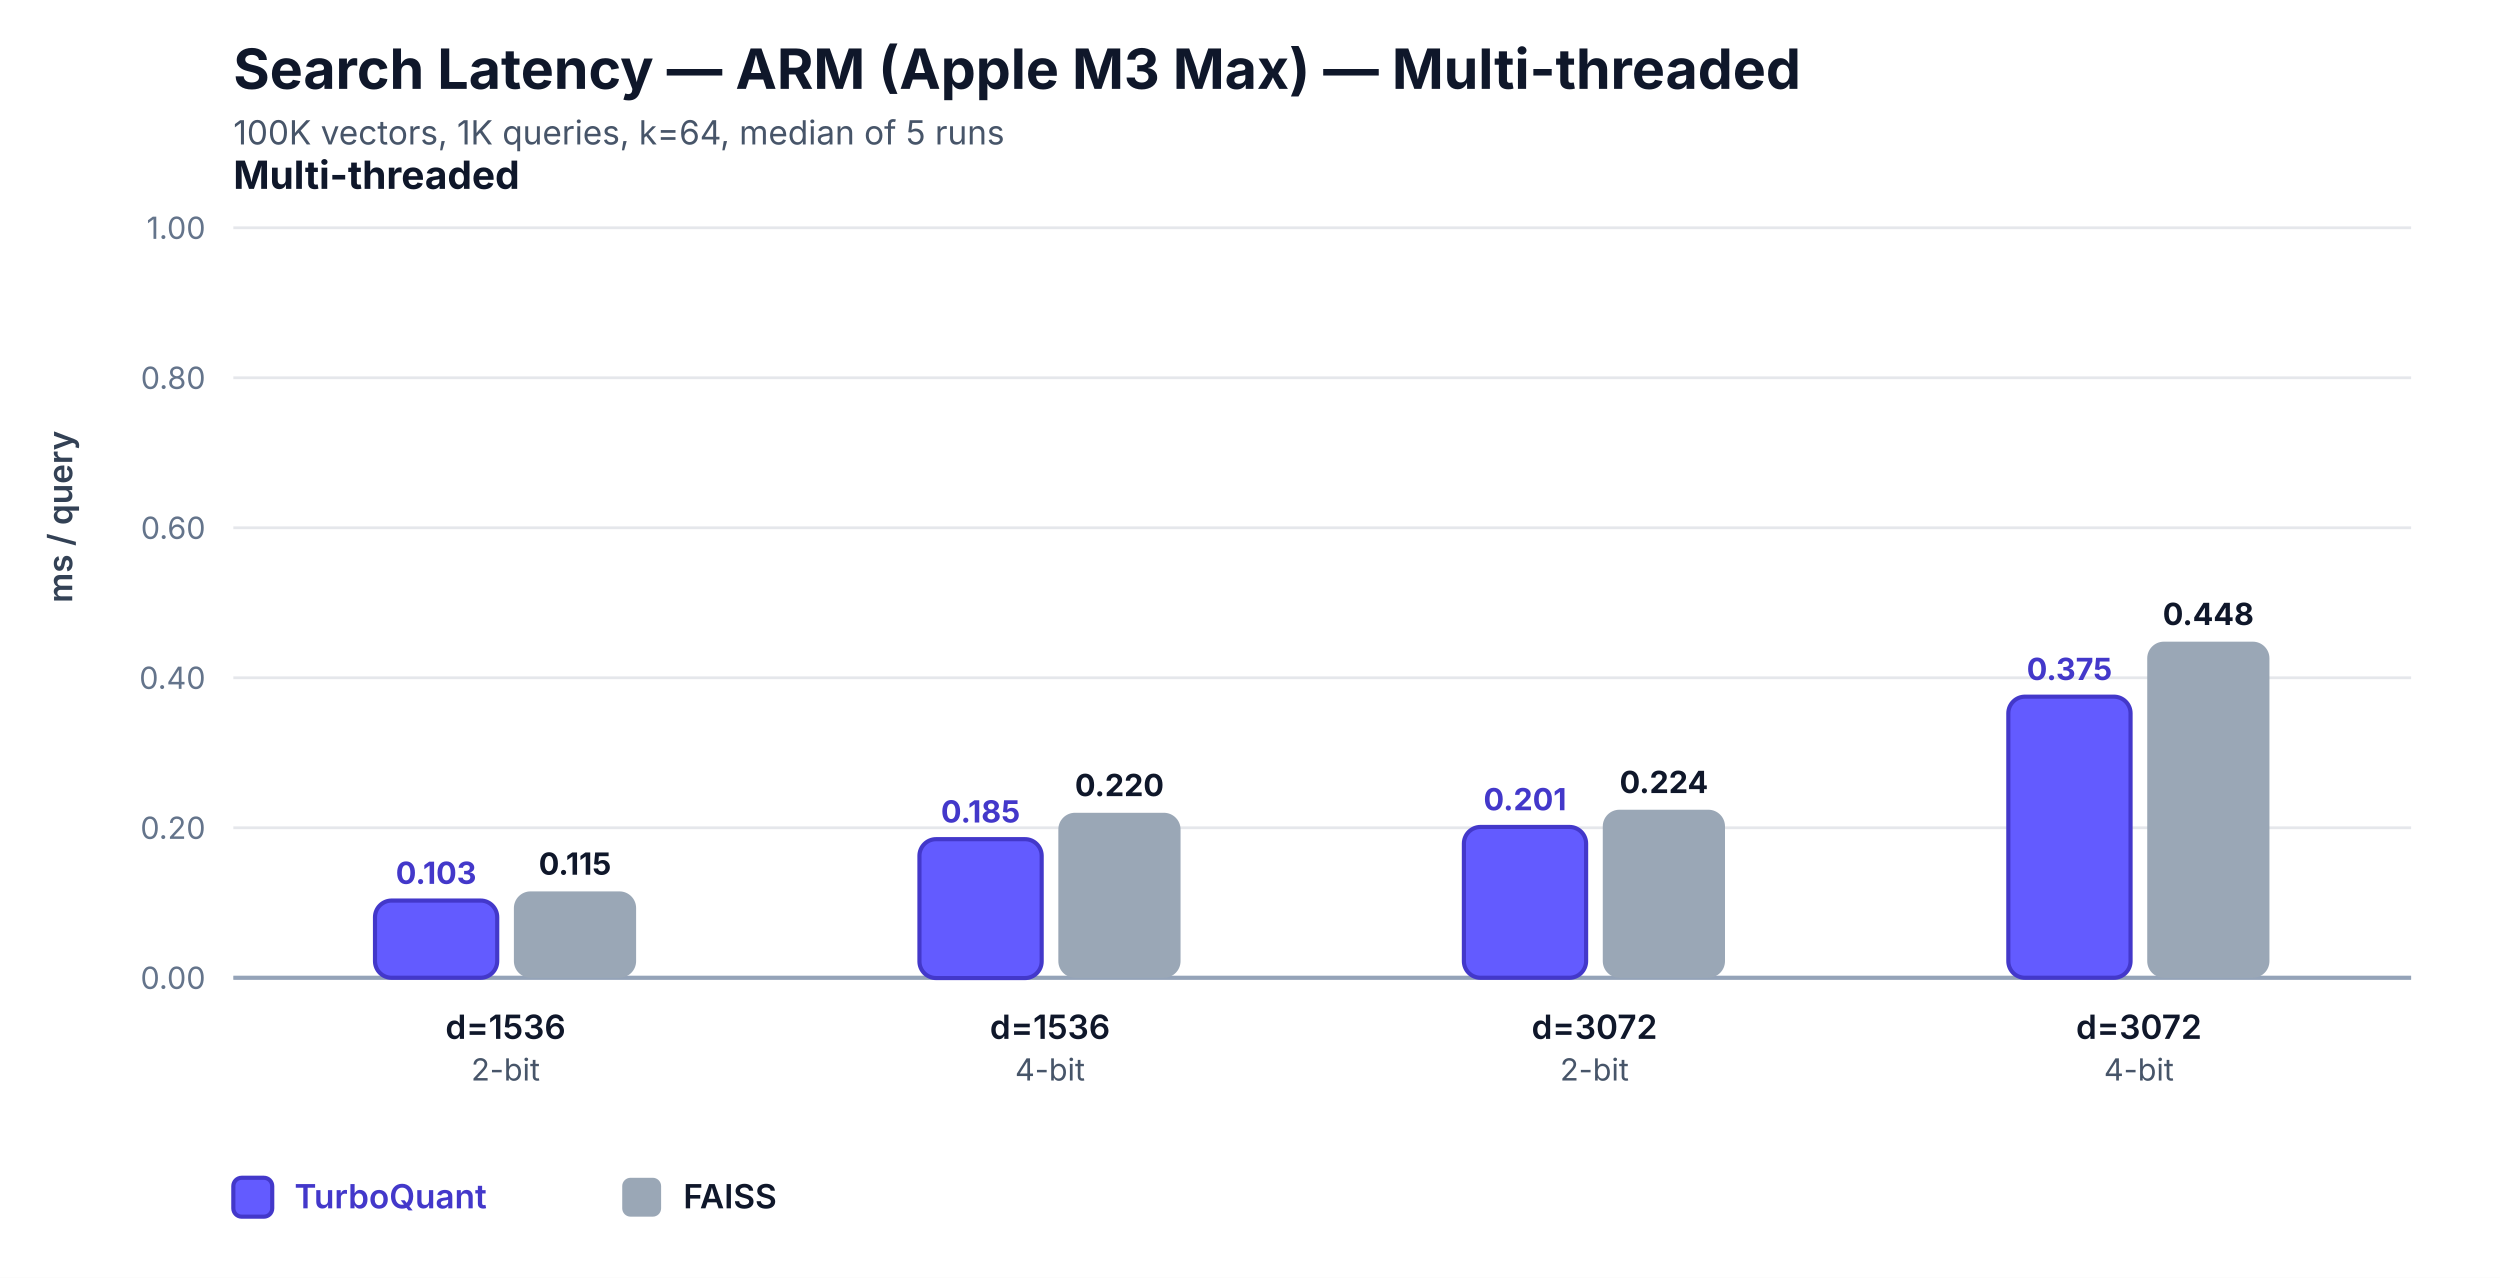
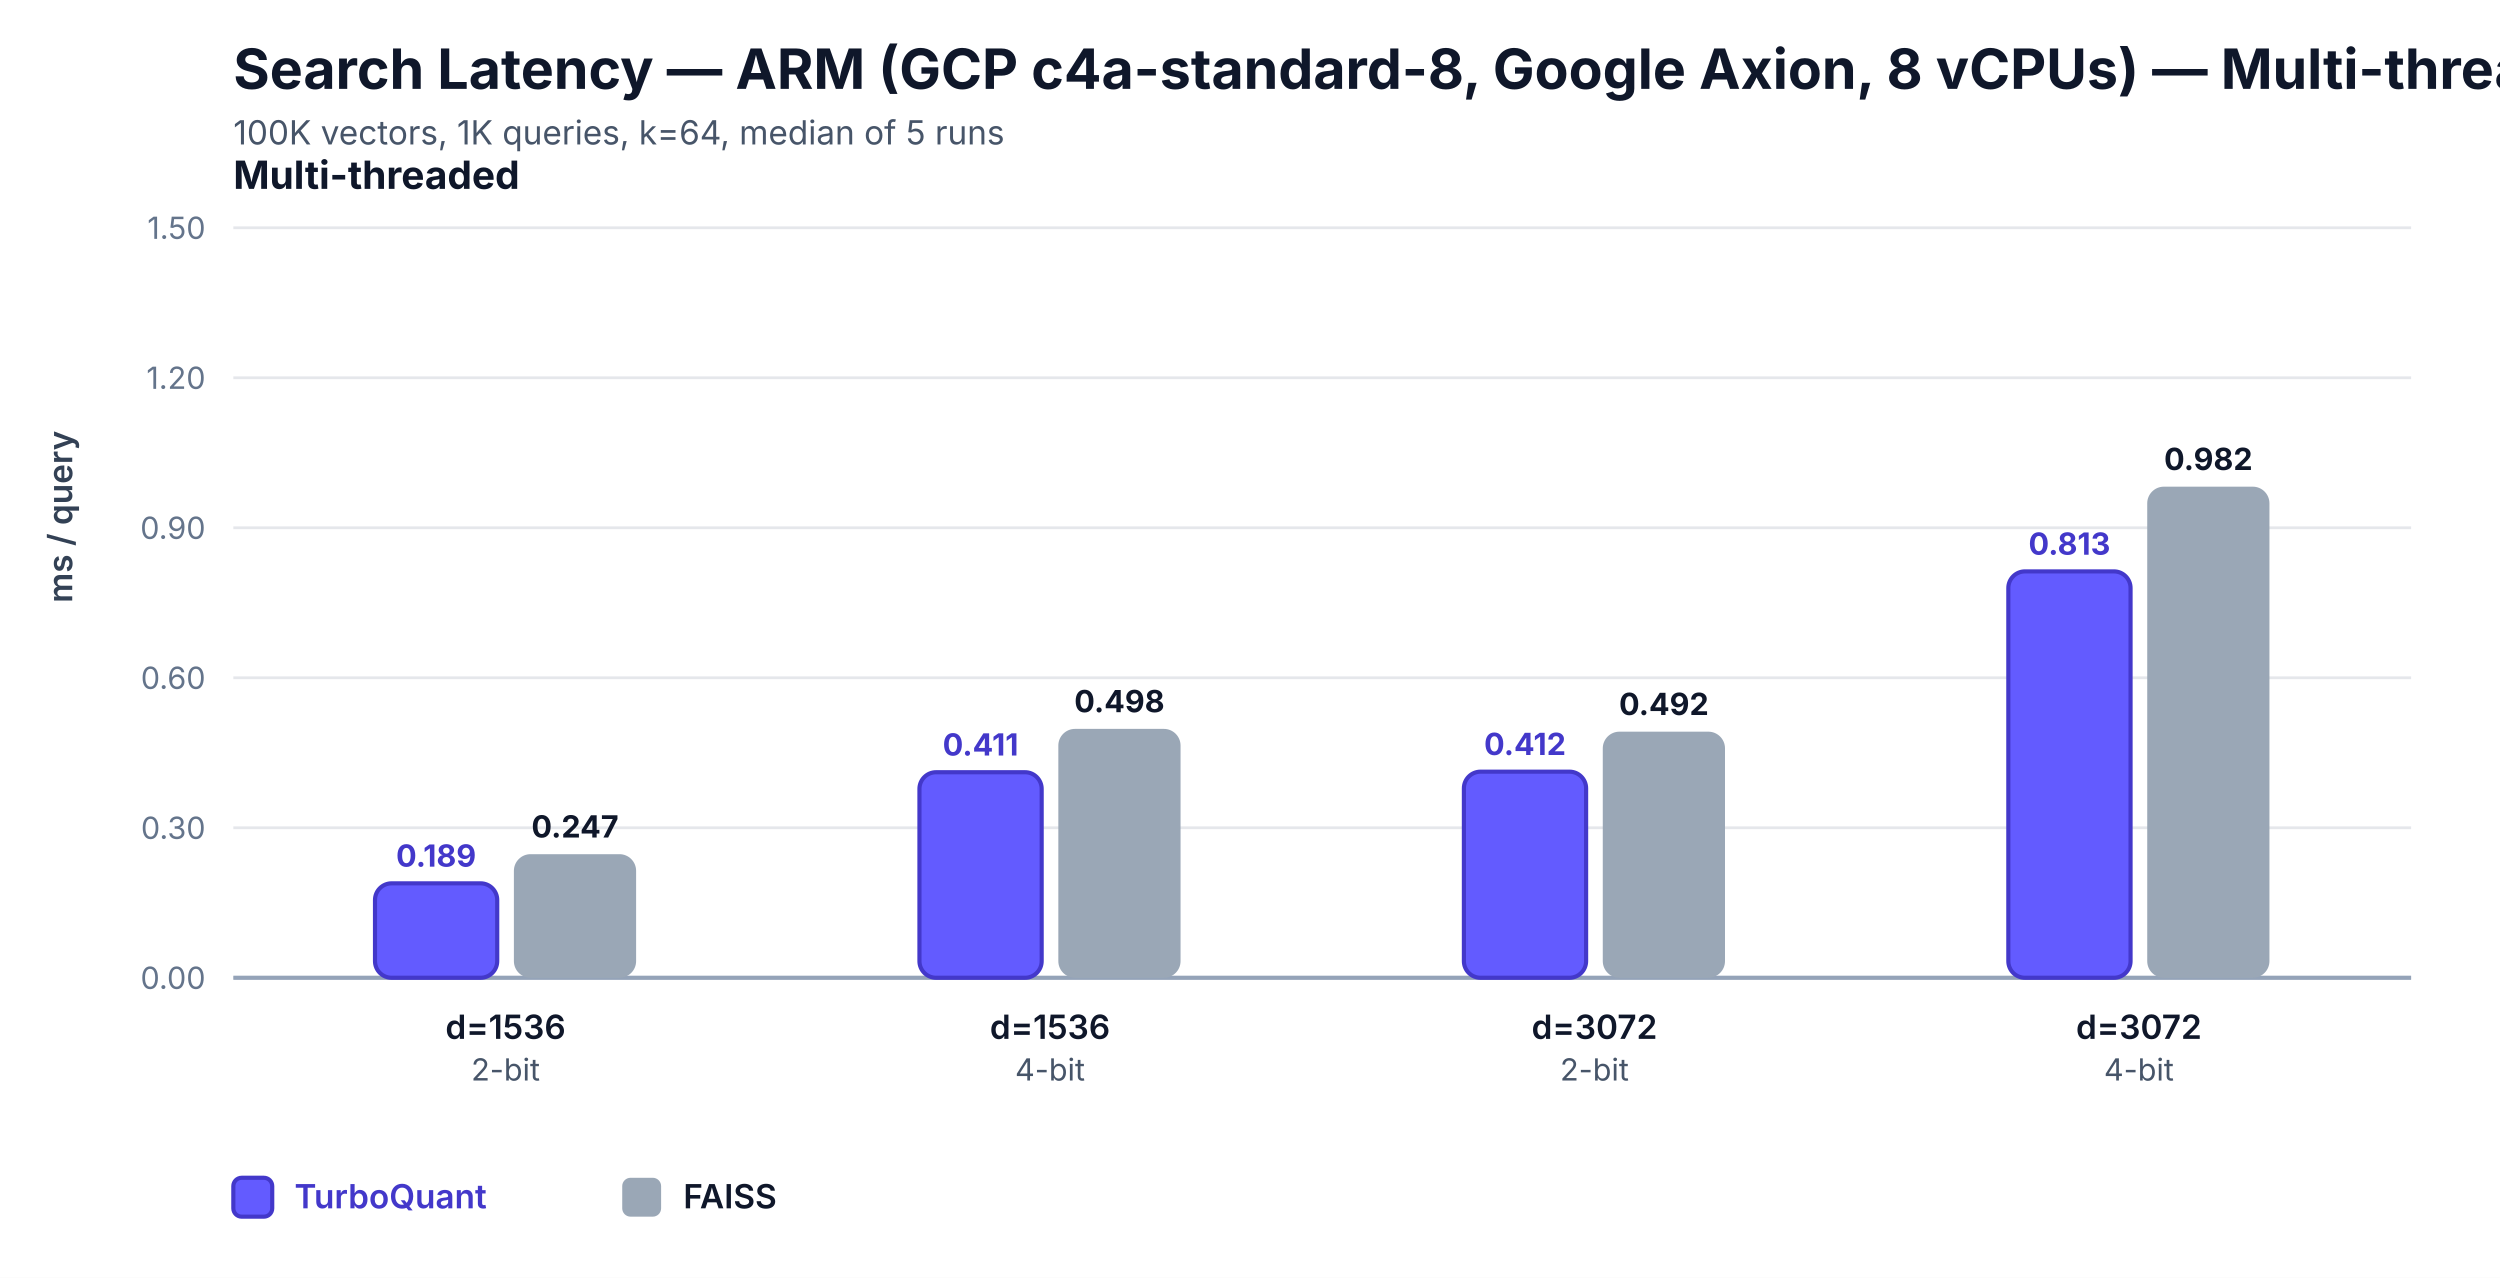
- <svg xmlns="http://www.w3.org/2000/svg" width="900" height="460" viewBox="0 0 900 460" role="img" aria-label="Search Latency — ARM (Apple M3 Max) — Multi-threaded">
+ <svg xmlns="http://www.w3.org/2000/svg" width="900" height="460" viewBox="0 0 900 460" role="img" aria-label="Search Latency — ARM (GCP c4a-standard-8, Google Axion, 8 vCPUs) — Multi-threaded">
  <style>
  .title { font: 700 20px -apple-system, BlinkMacSystemFont, "Segoe UI", sans-serif; fill: #0f172a; }
  .subtitle { font: 400 12px -apple-system, BlinkMacSystemFont, "Segoe UI", sans-serif; fill: #475569; }
  .panel { font: 700 14px -apple-system, BlinkMacSystemFont, "Segoe UI", sans-serif; fill: #0f172a; }
  .label { font: 600 12px -apple-system, BlinkMacSystemFont, "Segoe UI", sans-serif; fill: #0f172a; }
  .secondary { font: 400 11px -apple-system, BlinkMacSystemFont, "Segoe UI", sans-serif; fill: #475569; }
  .tick { font: 400 11px -apple-system, BlinkMacSystemFont, "Segoe UI", sans-serif; fill: #64748b; }
  .value { font: 700 11px -apple-system, BlinkMacSystemFont, "Segoe UI", sans-serif; fill: #0f172a; }
  .value-accent { font: 700 11px -apple-system, BlinkMacSystemFont, "Segoe UI", sans-serif; fill: #4338ca; }
  .axis { font: 600 12px -apple-system, BlinkMacSystemFont, "Segoe UI", sans-serif; fill: #334155; }
  .legend { font: 600 12px -apple-system, BlinkMacSystemFont, "Segoe UI", sans-serif; fill: #0f172a; }
</style>
  <rect width="100%" height="100%" fill="#ffffff" />
-   <text x="84" y="32" class="title">Search Latency — ARM (Apple M3 Max) — Multi-threaded</text>
+   <text x="84" y="32" class="title">Search Latency — ARM (GCP c4a-standard-8, Google Axion, 8 vCPUs) — Multi-threaded</text>
  <text x="84" y="52" class="subtitle">100K vectors, 1K queries, k=64, median of 5 runs</text>
  <line x1="84" y1="352.0" x2="868" y2="352.0" stroke="#e5e7eb" stroke-width="1" />
  <text x="74" y="356.0" text-anchor="end" class="tick">0.00</text>
  <line x1="84" y1="298.0" x2="868" y2="298.0" stroke="#e5e7eb" stroke-width="1" />
-   <text x="74" y="302.0" text-anchor="end" class="tick">0.20</text>
+   <text x="74" y="302.0" text-anchor="end" class="tick">0.30</text>
  <line x1="84" y1="244.0" x2="868" y2="244.0" stroke="#e5e7eb" stroke-width="1" />
-   <text x="74" y="248.0" text-anchor="end" class="tick">0.40</text>
+   <text x="74" y="248.0" text-anchor="end" class="tick">0.60</text>
  <line x1="84" y1="190.0" x2="868" y2="190.0" stroke="#e5e7eb" stroke-width="1" />
-   <text x="74" y="194.0" text-anchor="end" class="tick">0.60</text>
+   <text x="74" y="194.0" text-anchor="end" class="tick">0.90</text>
  <line x1="84" y1="136.0" x2="868" y2="136.0" stroke="#e5e7eb" stroke-width="1" />
-   <text x="74" y="140.0" text-anchor="end" class="tick">0.80</text>
+   <text x="74" y="140.0" text-anchor="end" class="tick">1.20</text>
  <line x1="84" y1="82.0" x2="868" y2="82.0" stroke="#e5e7eb" stroke-width="1" />
-   <text x="74" y="86.0" text-anchor="end" class="tick">1.00</text>
+   <text x="74" y="86.0" text-anchor="end" class="tick">1.50</text>
  <line x1="84" y1="352.0" x2="868" y2="352.0" stroke="#94a3b8" stroke-width="1.5" />
  <text x="84" y="68" class="panel">Multi-threaded</text>
-   <rect x="135.0" y="324.2" width="44" height="27.8" rx="6" fill="#635bff" stroke="#4338ca" stroke-width="1.5" />
-   <rect x="185.0" y="320.9" width="44" height="31.1" rx="6" fill="#9aa7b6" />
-   <text x="157.0" y="318.2" text-anchor="middle" class="value-accent">0.103</text>
-   <text x="207.0" y="314.9" text-anchor="middle" class="value">0.115</text>
+   <rect x="135.0" y="318.0" width="44" height="34.0" rx="6" fill="#635bff" stroke="#4338ca" stroke-width="1.5" />
+   <rect x="185.0" y="307.5" width="44" height="44.5" rx="6" fill="#9aa7b6" />
+   <text x="157.0" y="312.0" text-anchor="middle" class="value-accent">0.189</text>
+   <text x="207.0" y="301.5" text-anchor="middle" class="value">0.247</text>
  <text x="182.0" y="374" text-anchor="middle" class="label">d=1536</text>
  <text x="182.0" y="389" text-anchor="middle" class="secondary">2-bit</text>
-   <rect x="331.0" y="302.1" width="44" height="50.0" rx="6" fill="#635bff" stroke="#4338ca" stroke-width="1.5" />
-   <rect x="381.0" y="292.6" width="44" height="59.4" rx="6" fill="#9aa7b6" />
-   <text x="353.0" y="296.1" text-anchor="middle" class="value-accent">0.185</text>
-   <text x="403.0" y="286.6" text-anchor="middle" class="value">0.220</text>
+   <rect x="331.0" y="278.0" width="44" height="74.0" rx="6" fill="#635bff" stroke="#4338ca" stroke-width="1.5" />
+   <rect x="381.0" y="262.4" width="44" height="89.6" rx="6" fill="#9aa7b6" />
+   <text x="353.0" y="272.0" text-anchor="middle" class="value-accent">0.411</text>
+   <text x="403.0" y="256.4" text-anchor="middle" class="value">0.498</text>
  <text x="378.0" y="374" text-anchor="middle" class="label">d=1536</text>
  <text x="378.0" y="389" text-anchor="middle" class="secondary">4-bit</text>
-   <rect x="527.0" y="297.7" width="44" height="54.3" rx="6" fill="#635bff" stroke="#4338ca" stroke-width="1.5" />
-   <rect x="577.0" y="291.5" width="44" height="60.5" rx="6" fill="#9aa7b6" />
-   <text x="549.0" y="291.7" text-anchor="middle" class="value-accent">0.201</text>
-   <text x="599.0" y="285.5" text-anchor="middle" class="value">0.224</text>
+   <rect x="527.0" y="277.8" width="44" height="74.2" rx="6" fill="#635bff" stroke="#4338ca" stroke-width="1.5" />
+   <rect x="577.0" y="263.4" width="44" height="88.6" rx="6" fill="#9aa7b6" />
+   <text x="549.0" y="271.8" text-anchor="middle" class="value-accent">0.412</text>
+   <text x="599.0" y="257.4" text-anchor="middle" class="value">0.492</text>
  <text x="574.0" y="374" text-anchor="middle" class="label">d=3072</text>
  <text x="574.0" y="389" text-anchor="middle" class="secondary">2-bit</text>
-   <rect x="723.0" y="250.8" width="44" height="101.2" rx="6" fill="#635bff" stroke="#4338ca" stroke-width="1.5" />
-   <rect x="773.0" y="231.0" width="44" height="121.0" rx="6" fill="#9aa7b6" />
-   <text x="745.0" y="244.8" text-anchor="middle" class="value-accent">0.375</text>
-   <text x="795.0" y="225.0" text-anchor="middle" class="value">0.448</text>
+   <rect x="723.0" y="205.7" width="44" height="146.3" rx="6" fill="#635bff" stroke="#4338ca" stroke-width="1.5" />
+   <rect x="773.0" y="175.2" width="44" height="176.8" rx="6" fill="#9aa7b6" />
+   <text x="745.0" y="199.7" text-anchor="middle" class="value-accent">0.813</text>
+   <text x="795.0" y="169.2" text-anchor="middle" class="value">0.982</text>
  <text x="770.0" y="374" text-anchor="middle" class="label">d=3072</text>
  <text x="770.0" y="389" text-anchor="middle" class="secondary">4-bit</text>
  <text x="26" y="217.0" transform="rotate(-90, 26, 217.0)" class="axis">ms / query</text>
  <rect x="84" y="424" width="14" height="14" rx="3" fill="#635bff" stroke="#4338ca" stroke-width="1.5" />
  <text x="106" y="435" class="legend" style="fill: #4338ca;">TurboQuant</text>
  <rect x="224" y="424" width="14" height="14" rx="3" fill="#9aa7b6" />
  <text x="246" y="435" class="legend">FAISS</text>
</svg>
